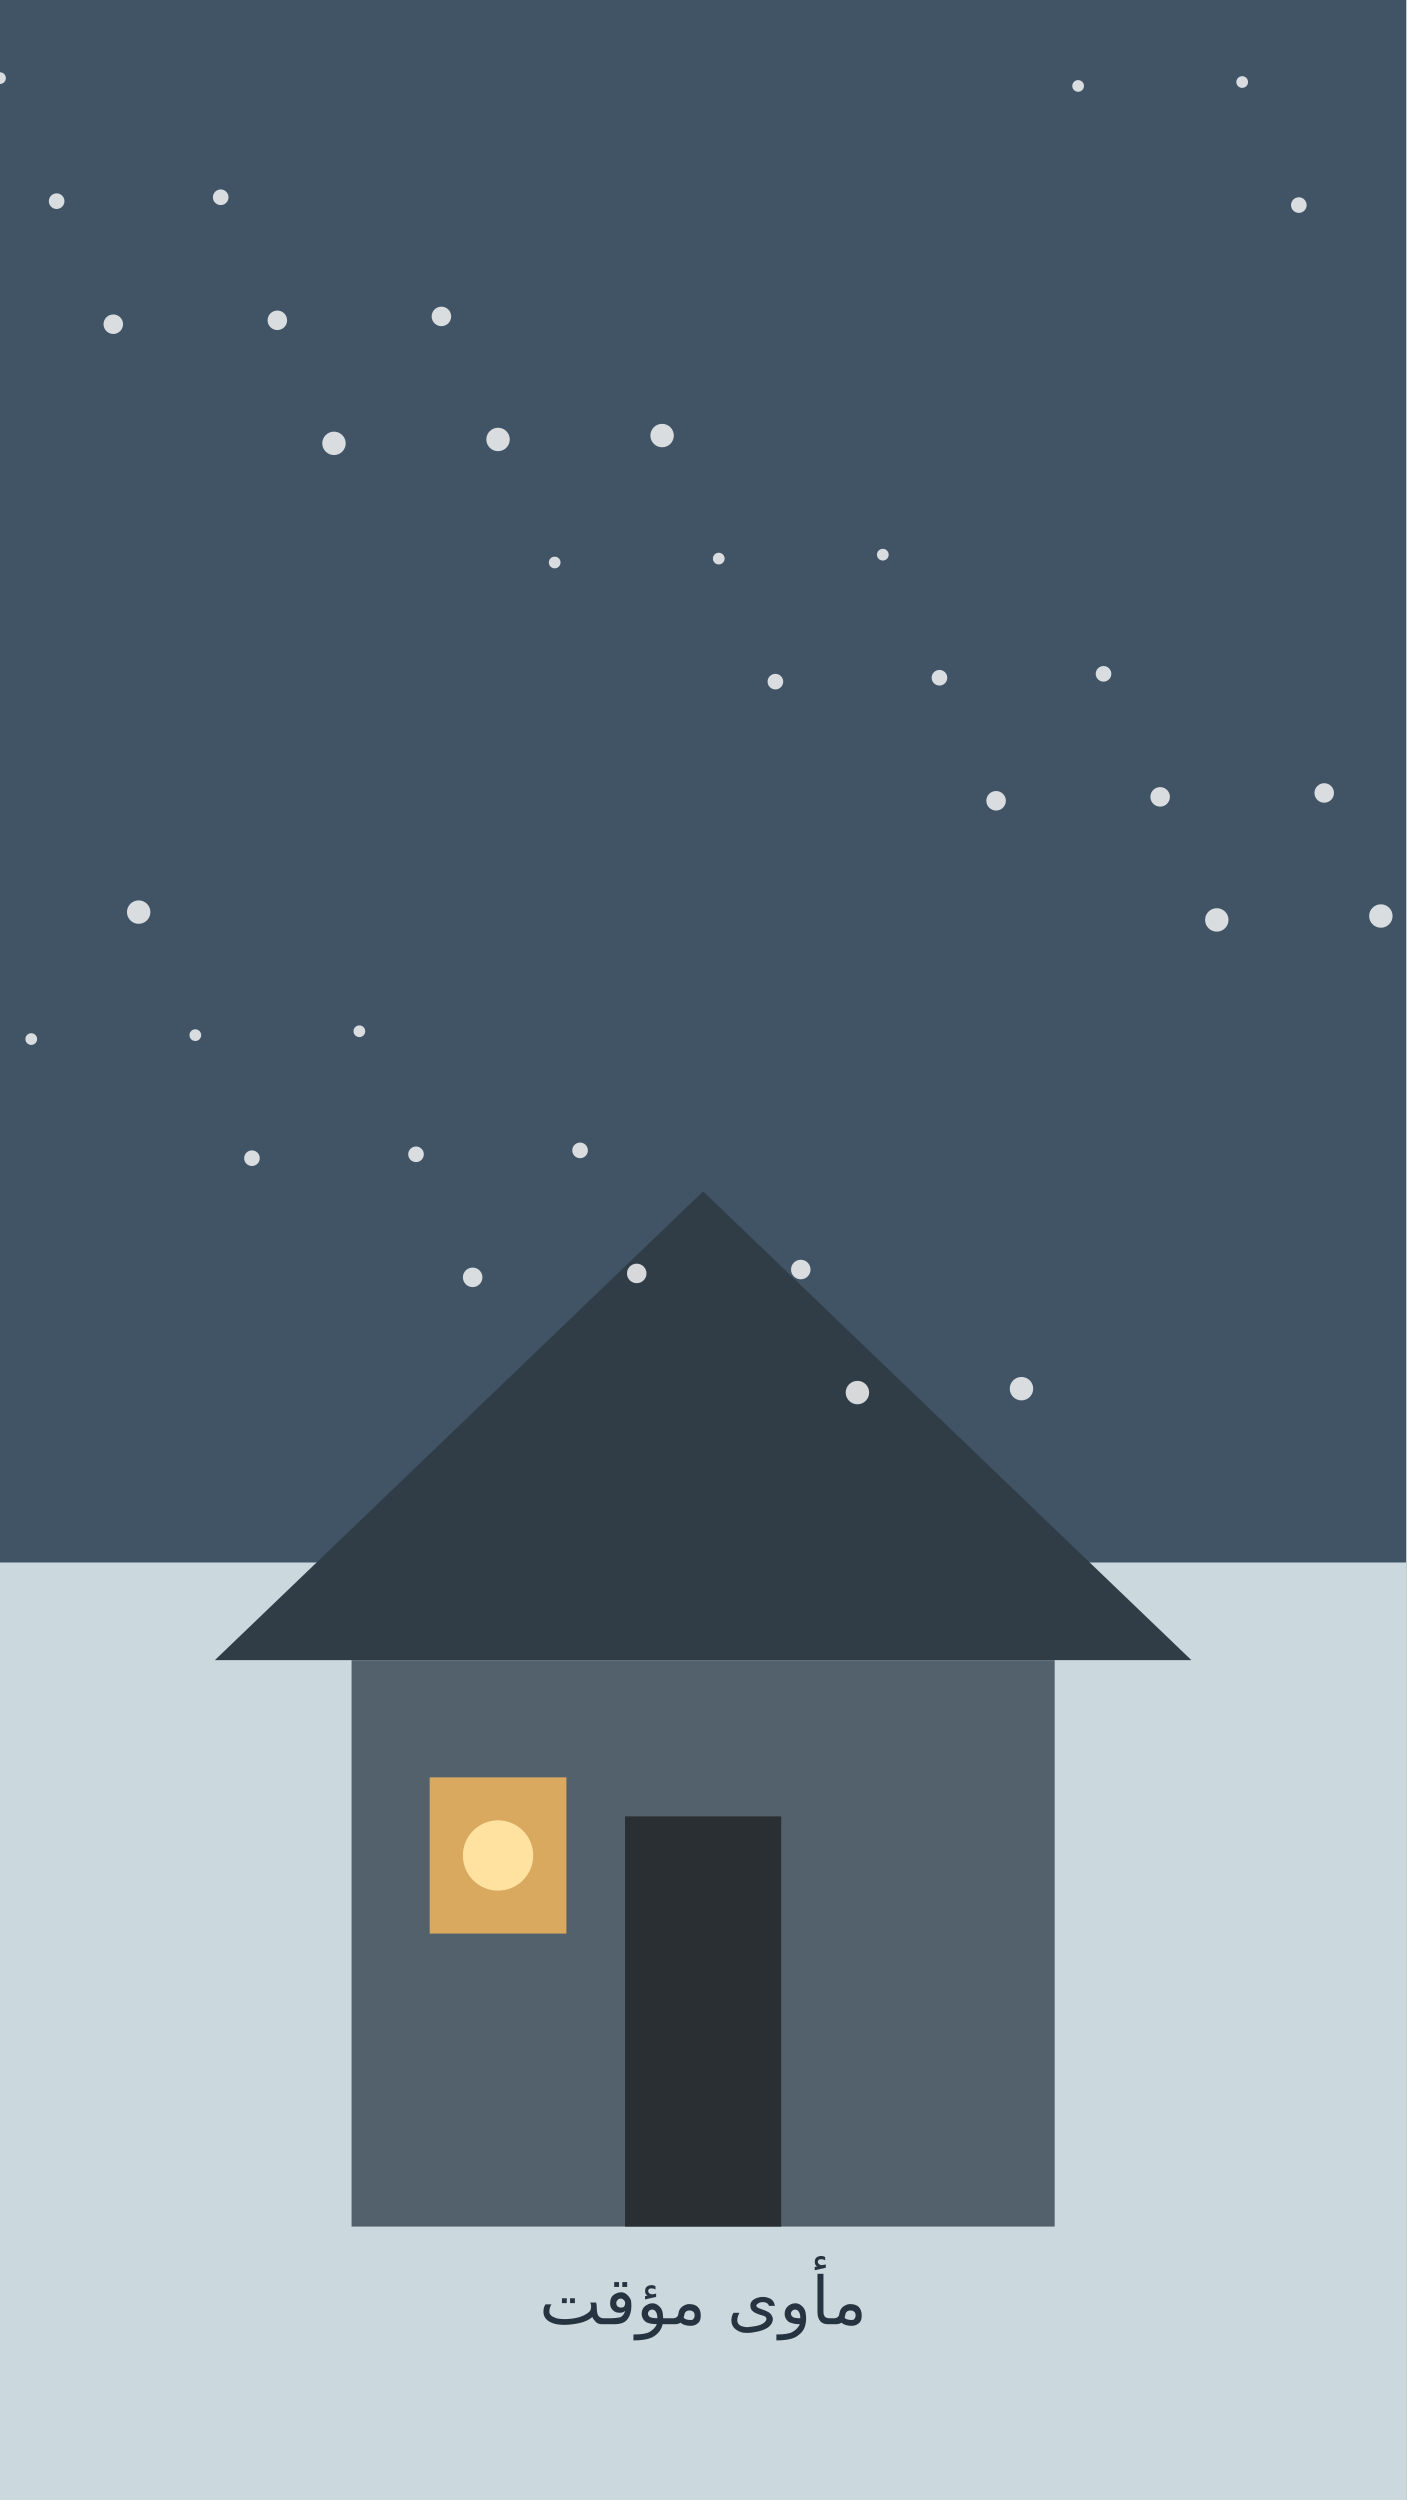
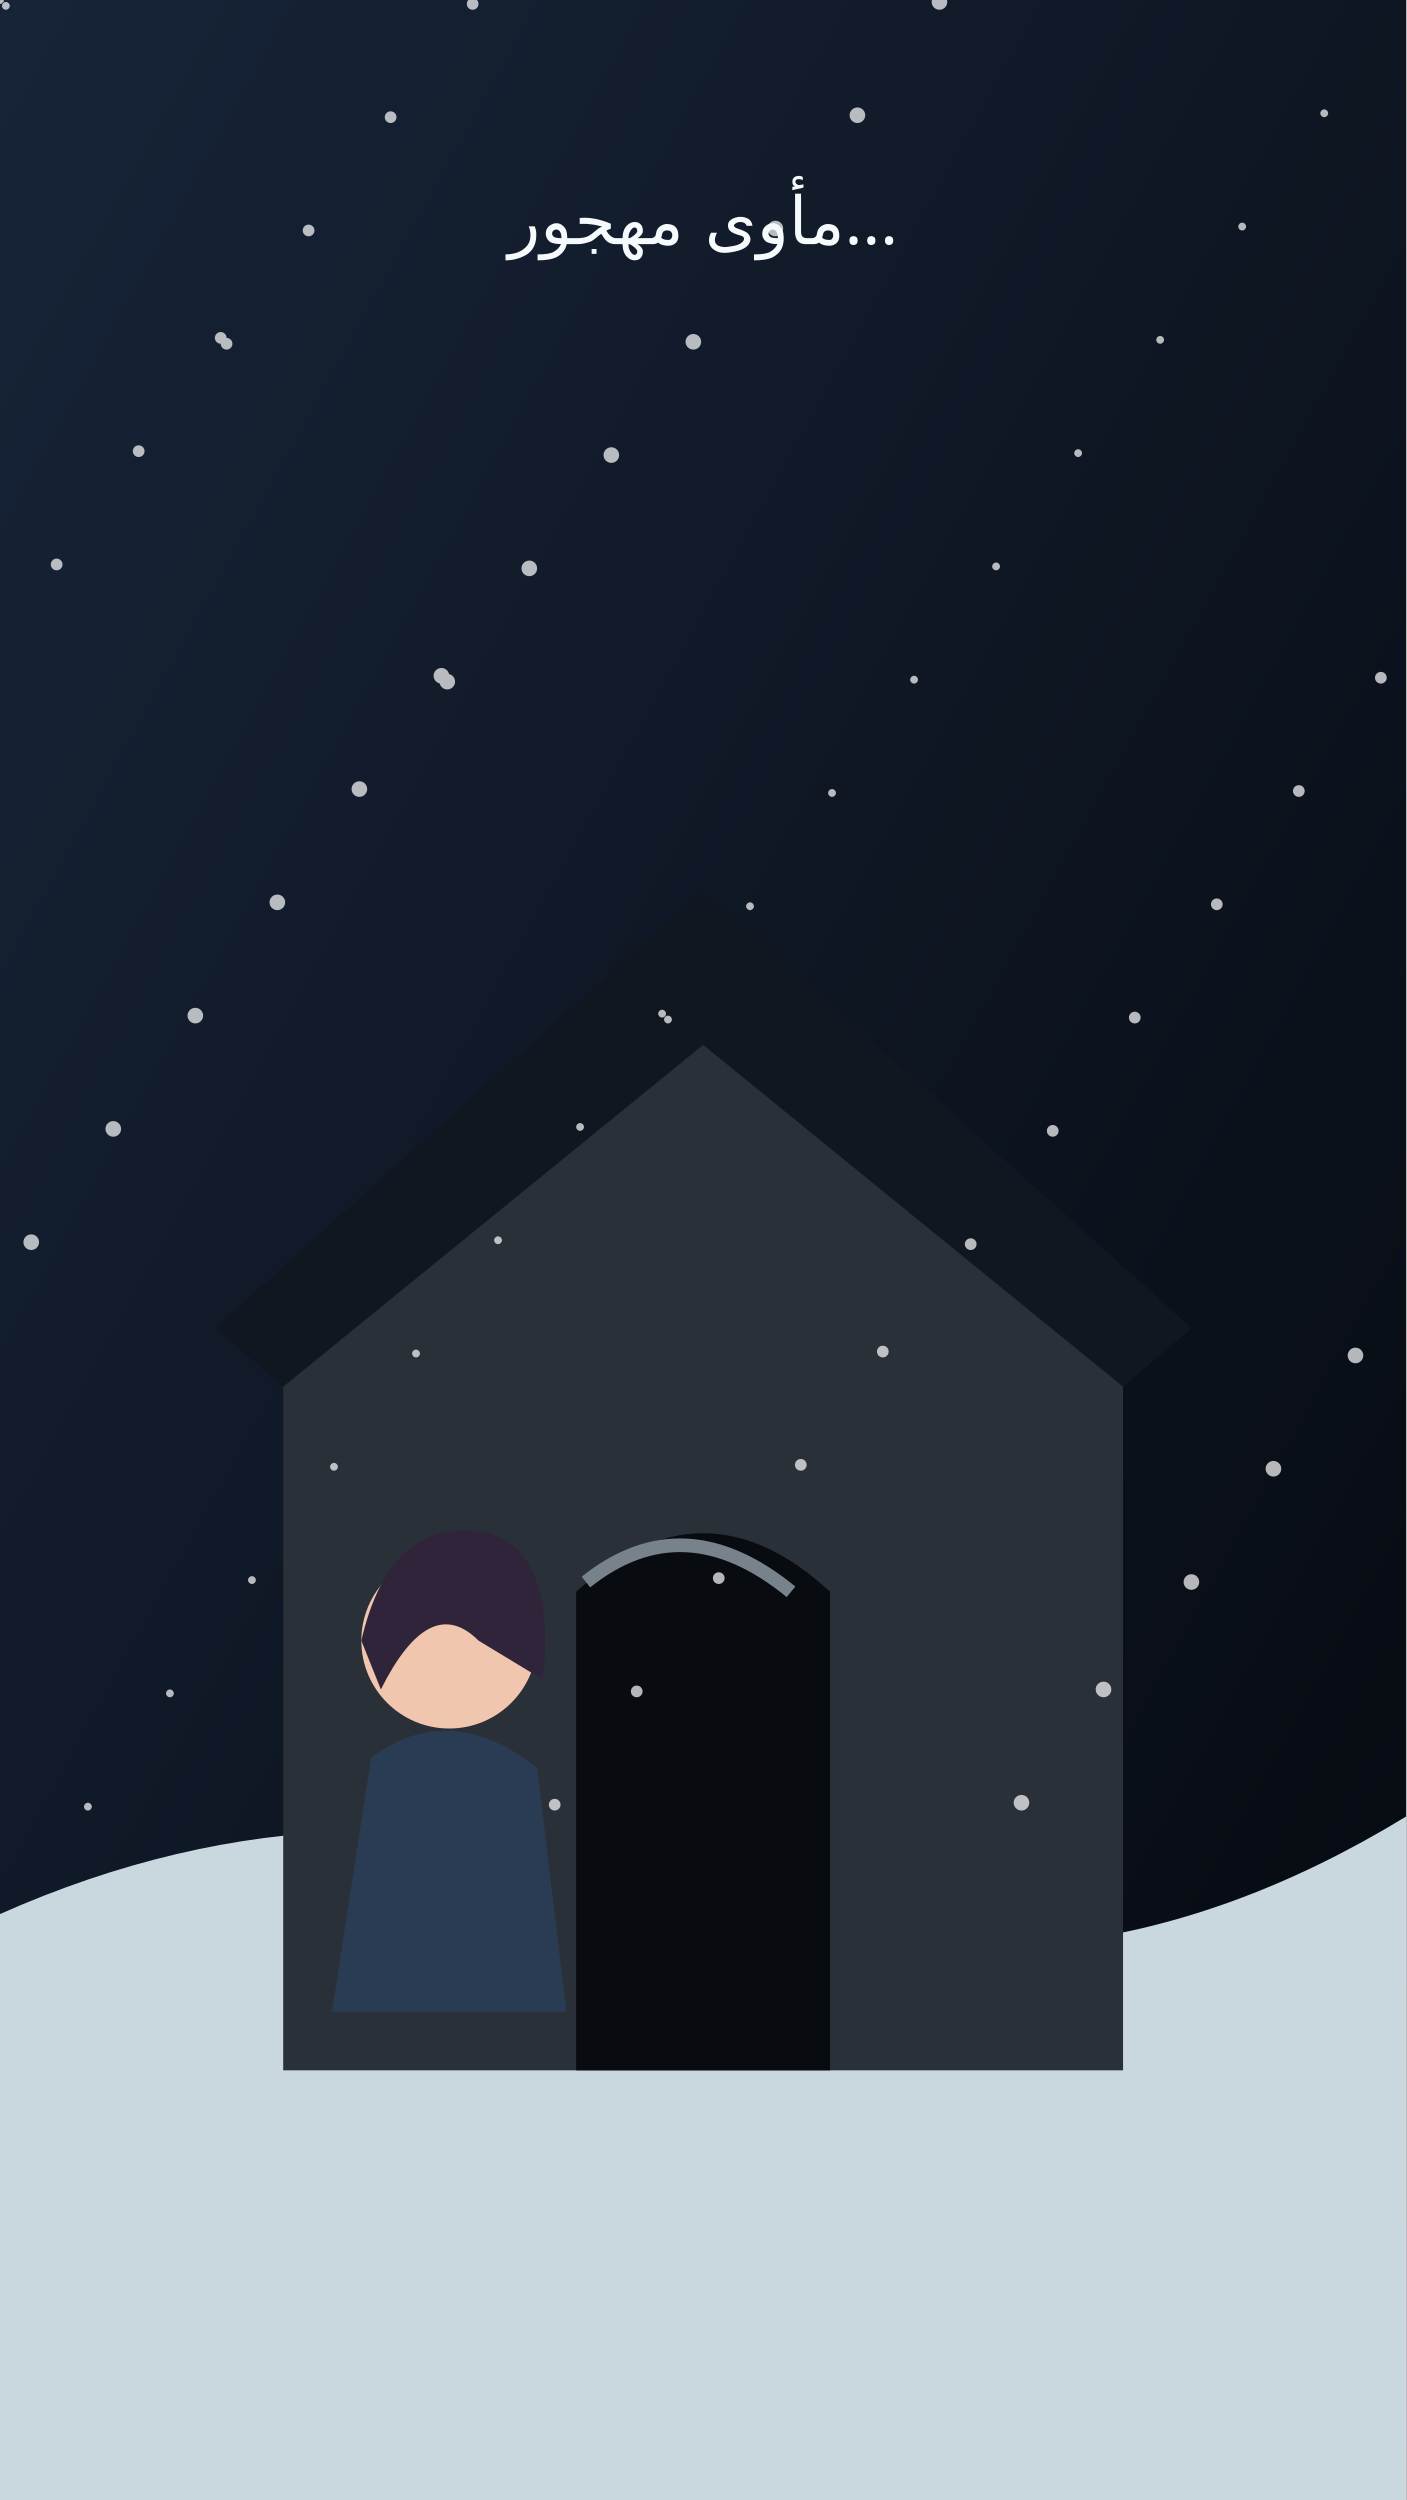
- <svg xmlns="http://www.w3.org/2000/svg" width="720" height="1280">
-   <rect width="720" height="1280" fill="#405466" />
-   <rect y="800" width="720" height="480" fill="#cbd8dd" />
-   <path d="M110 850L360 610L610 850Z" fill="#303d47" />
-   <rect x="180" y="850" width="360" height="290" fill="#52616b" />
-   <rect x="320" y="930" width="80" height="210" fill="#292f33" />
-   <rect x="220" y="910" width="70" height="80" fill="#d8a95f" />
-   <circle cx="255" cy="950" r="18" fill="#ffe2a0" />
-   <g fill="#fff" opacity=".8">
-     <circle cx="0" cy="40" r="3" />
-     <circle cx="113" cy="101" r="4" />
-     <circle cx="226" cy="162" r="5" />
-     <circle cx="339" cy="223" r="6" />
-     <circle cx="452" cy="284" r="3" />
-     <circle cx="565" cy="345" r="4" />
-     <circle cx="678" cy="406" r="5" />
-     <circle cx="71" cy="467" r="6" />
-     <circle cx="184" cy="528" r="3" />
-     <circle cx="297" cy="589" r="4" />
-     <circle cx="410" cy="650" r="5" />
-     <circle cx="523" cy="711" r="6" />
-     <circle cx="636" cy="42" r="3" />
-     <circle cx="29" cy="103" r="4" />
-     <circle cx="142" cy="164" r="5" />
-     <circle cx="255" cy="225" r="6" />
-     <circle cx="368" cy="286" r="3" />
-     <circle cx="481" cy="347" r="4" />
-     <circle cx="594" cy="408" r="5" />
-     <circle cx="707" cy="469" r="6" />
-     <circle cx="100" cy="530" r="3" />
-     <circle cx="213" cy="591" r="4" />
-     <circle cx="326" cy="652" r="5" />
-     <circle cx="439" cy="713" r="6" />
-     <circle cx="552" cy="44" r="3" />
-     <circle cx="665" cy="105" r="4" />
-     <circle cx="58" cy="166" r="5" />
-     <circle cx="171" cy="227" r="6" />
-     <circle cx="284" cy="288" r="3" />
-     <circle cx="397" cy="349" r="4" />
-     <circle cx="510" cy="410" r="5" />
-     <circle cx="623" cy="471" r="6" />
-     <circle cx="16" cy="532" r="3" />
-     <circle cx="129" cy="593" r="4" />
-     <circle cx="242" cy="654" r="5" />
+ <svg xmlns="http://www.w3.org/2000/svg" viewBox="0 0 720 1280">
+   <defs>
+     <linearGradient id="b" y2="1">
+       <stop stop-color="#172438" />
+       <stop offset="1" stop-color="#05080d" />
+     </linearGradient>
+   </defs>
+   <rect width="720" height="1280" fill="url(#b)" />
+   <path d="M0 980Q180 900 360 970T720 930V1280H0Z" fill="#c9d7df" />
+   <path d="M145 1060V650L360 470 575 650V1060Z" fill="#2a3038" />
+   <path d="M110 680L360 455 610 680L575 710 360 535 145 710Z" fill="#111720" />
+   <path d="M295 1060V815Q360 755 425 815V1060Z" fill="#080b10" />
+   <path d="M300 810Q350 770 405 815" fill="none" stroke="#77828b" stroke-width="7" />
+   <g fill="#fff" opacity=".7">
+     <circle cx="0" cy="0" r="2" />
+     <circle cx="113" cy="173" r="3" />
+     <circle cx="226" cy="346" r="4" />
+     <circle cx="339" cy="519" r="2" />
+     <circle cx="452" cy="692" r="3" />
+     <circle cx="565" cy="865" r="4" />
+     <circle cx="678" cy="58" r="2" />
+     <circle cx="71" cy="231" r="3" />
+     <circle cx="184" cy="404" r="4" />
+     <circle cx="297" cy="577" r="2" />
+     <circle cx="410" cy="750" r="3" />
+     <circle cx="523" cy="923" r="4" />
+     <circle cx="636" cy="116" r="2" />
+     <circle cx="29" cy="289" r="3" />
+     <circle cx="142" cy="462" r="4" />
+     <circle cx="255" cy="635" r="2" />
+     <circle cx="368" cy="808" r="3" />
+     <circle cx="481" cy="1" r="4" />
+     <circle cx="594" cy="174" r="2" />
+     <circle cx="707" cy="347" r="3" />
+     <circle cx="100" cy="520" r="4" />
+     <circle cx="213" cy="693" r="2" />
+     <circle cx="326" cy="866" r="3" />
+     <circle cx="439" cy="59" r="4" />
+     <circle cx="552" cy="232" r="2" />
+     <circle cx="665" cy="405" r="3" />
+     <circle cx="58" cy="578" r="4" />
+     <circle cx="171" cy="751" r="2" />
+     <circle cx="284" cy="924" r="3" />
+     <circle cx="397" cy="117" r="4" />
+     <circle cx="510" cy="290" r="2" />
+     <circle cx="623" cy="463" r="3" />
+     <circle cx="16" cy="636" r="4" />
+     <circle cx="129" cy="809" r="2" />
+     <circle cx="242" cy="2" r="3" />
+     <circle cx="355" cy="175" r="4" />
+     <circle cx="468" cy="348" r="2" />
+     <circle cx="581" cy="521" r="3" />
+     <circle cx="694" cy="694" r="4" />
+     <circle cx="87" cy="867" r="2" />
+     <circle cx="200" cy="60" r="3" />
+     <circle cx="313" cy="233" r="4" />
+     <circle cx="426" cy="406" r="2" />
+     <circle cx="539" cy="579" r="3" />
+     <circle cx="652" cy="752" r="4" />
+     <circle cx="45" cy="925" r="2" />
+     <circle cx="158" cy="118" r="3" />
+     <circle cx="271" cy="291" r="4" />
+     <circle cx="384" cy="464" r="2" />
+     <circle cx="497" cy="637" r="3" />
+     <circle cx="610" cy="810" r="4" />
+     <circle cx="3" cy="3" r="2" />
+     <circle cx="116" cy="176" r="3" />
+     <circle cx="229" cy="349" r="4" />
+     <circle cx="342" cy="522" r="2" />
  </g>
-   <text x="360" y="1190" text-anchor="middle" fill="#253440" font-size="34" font-family="sans-serif">مأوى مؤقت</text>
+   <g transform="translate(0 20)">
+     <circle cx="230" cy="820" r="45" fill="#f0c6ae" />
+     <path d="M185 820Q200 755 250 765Q285 775 278 840L245 820Q220 795 195 845Z" fill="#30243a" />
+     <path d="M190 880Q230 850 275 885L290 1010H170Z" fill="#293c54" />
+   </g>
+   <text x="360" y="125" text-anchor="middle" fill="#f6fafc" font-family="sans-serif" font-size="34">مأوى مهجور...</text>
</svg>
